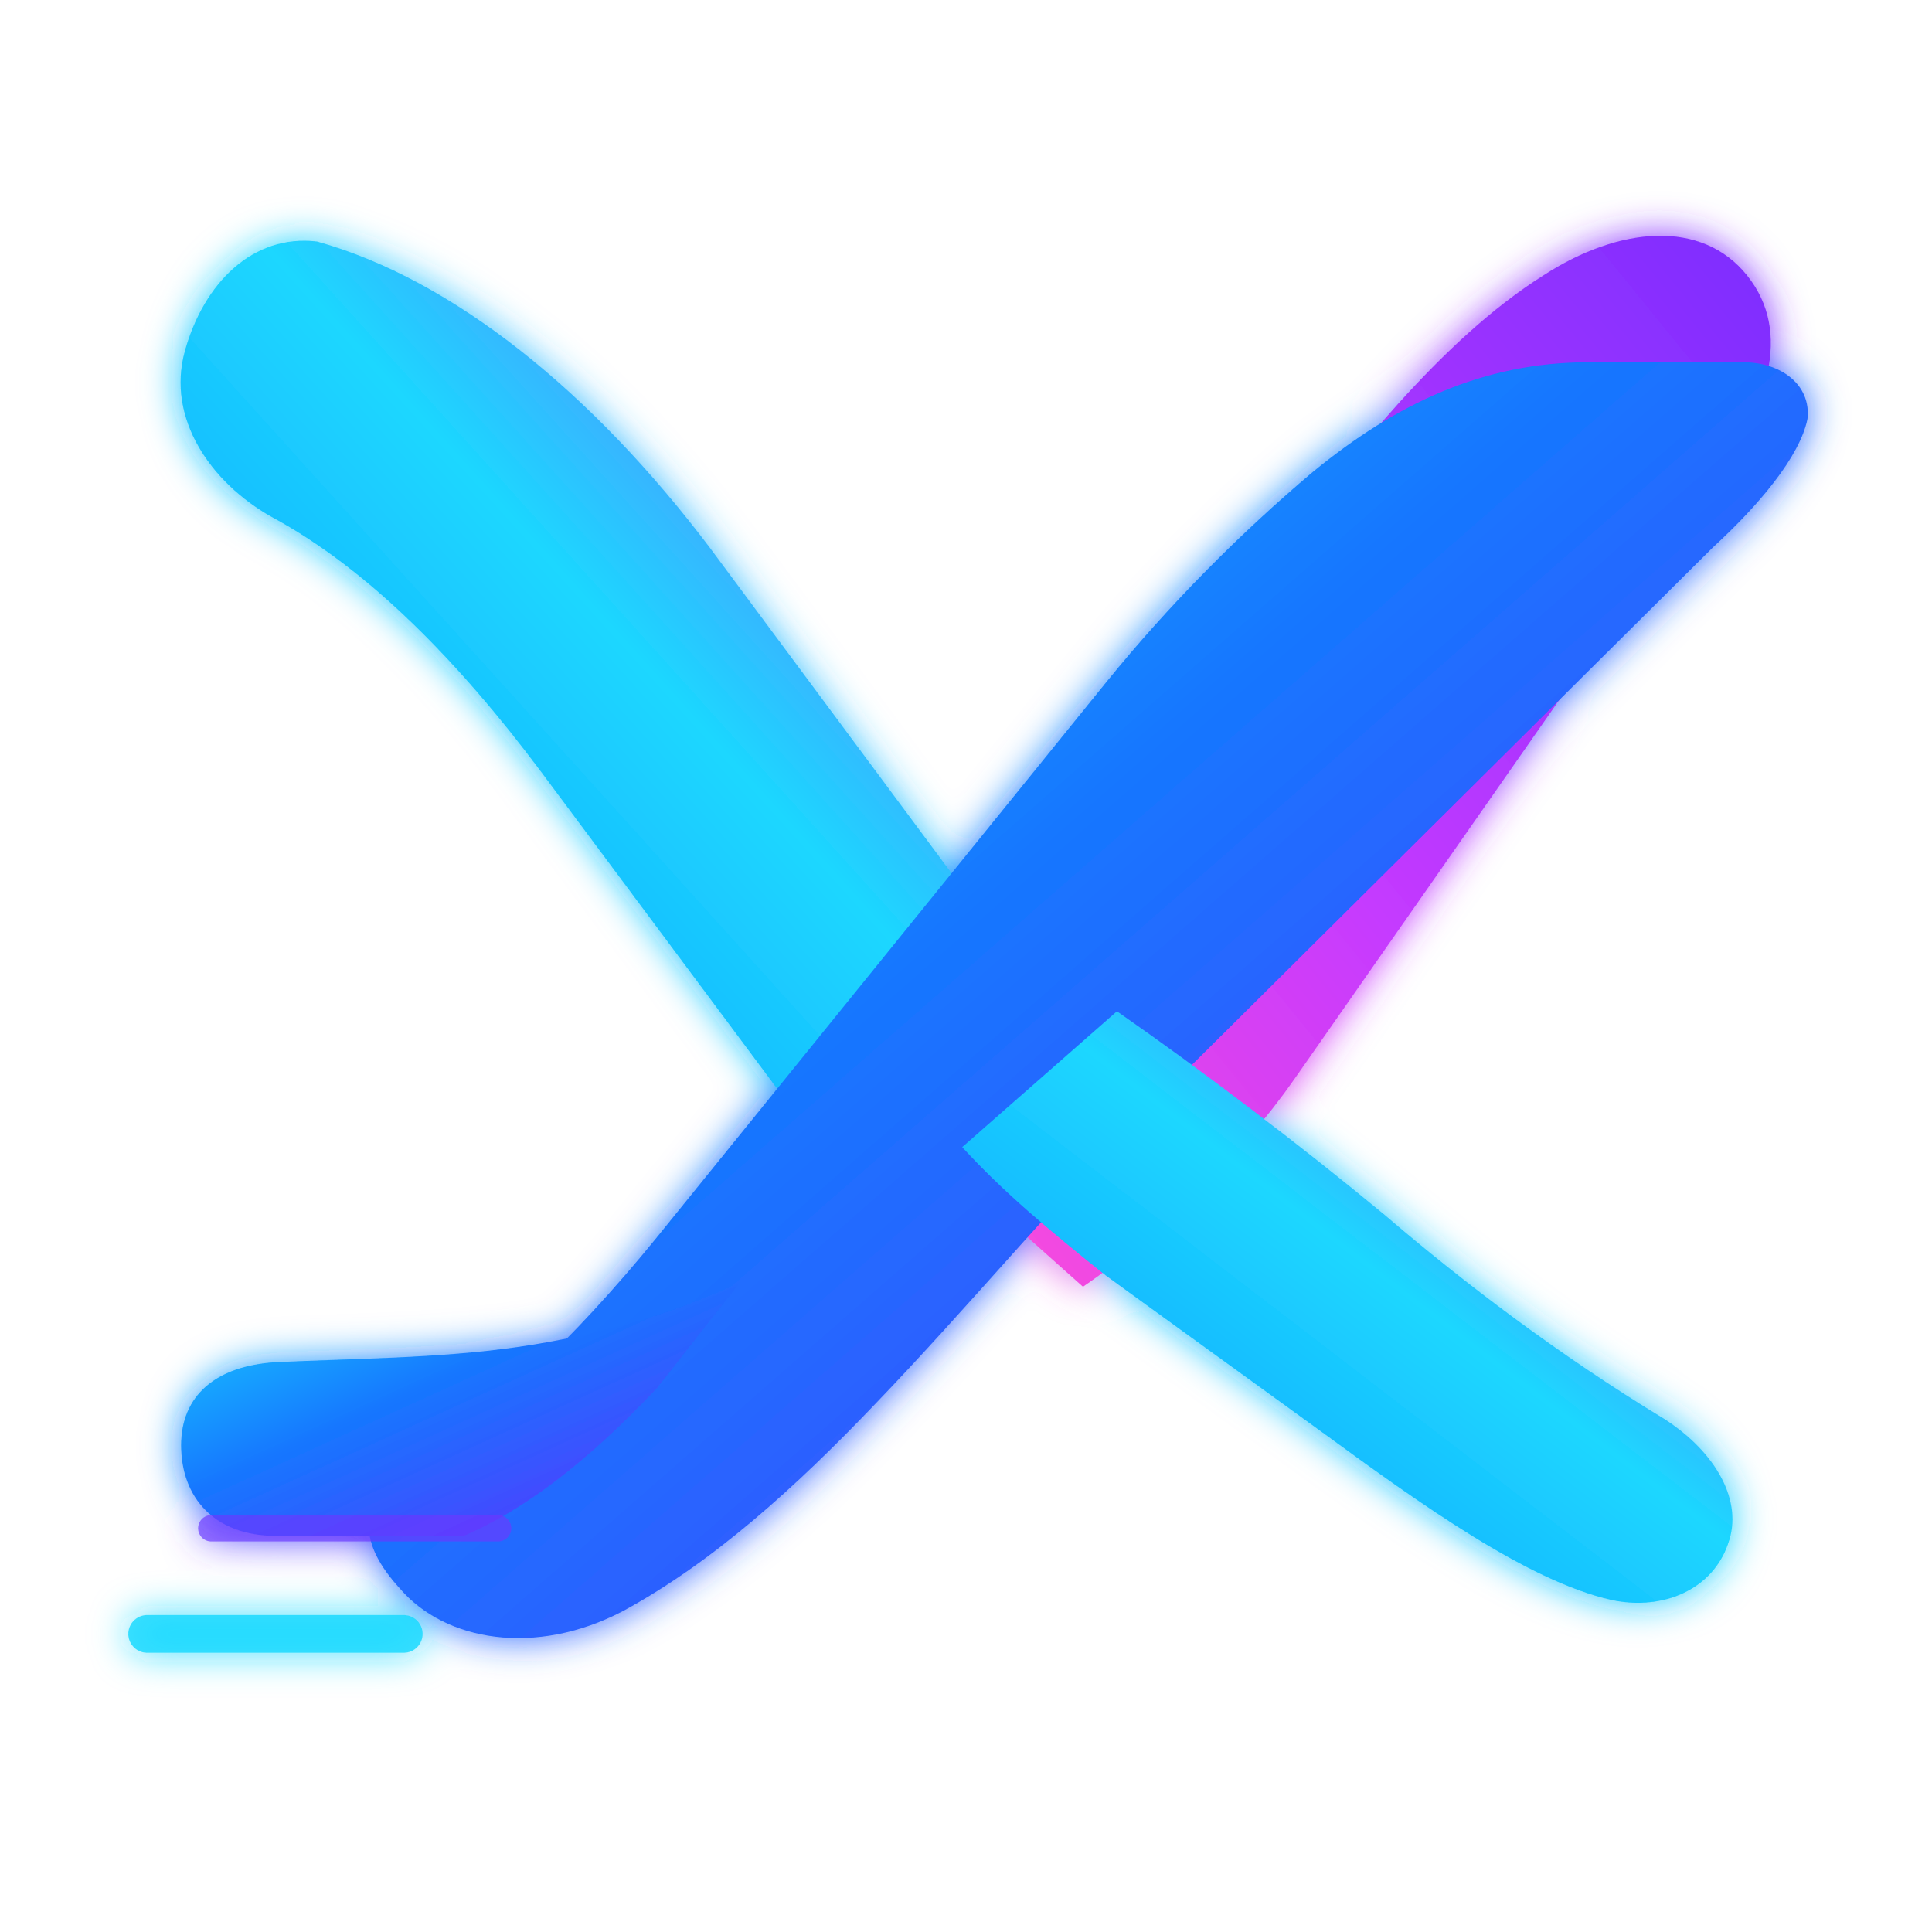
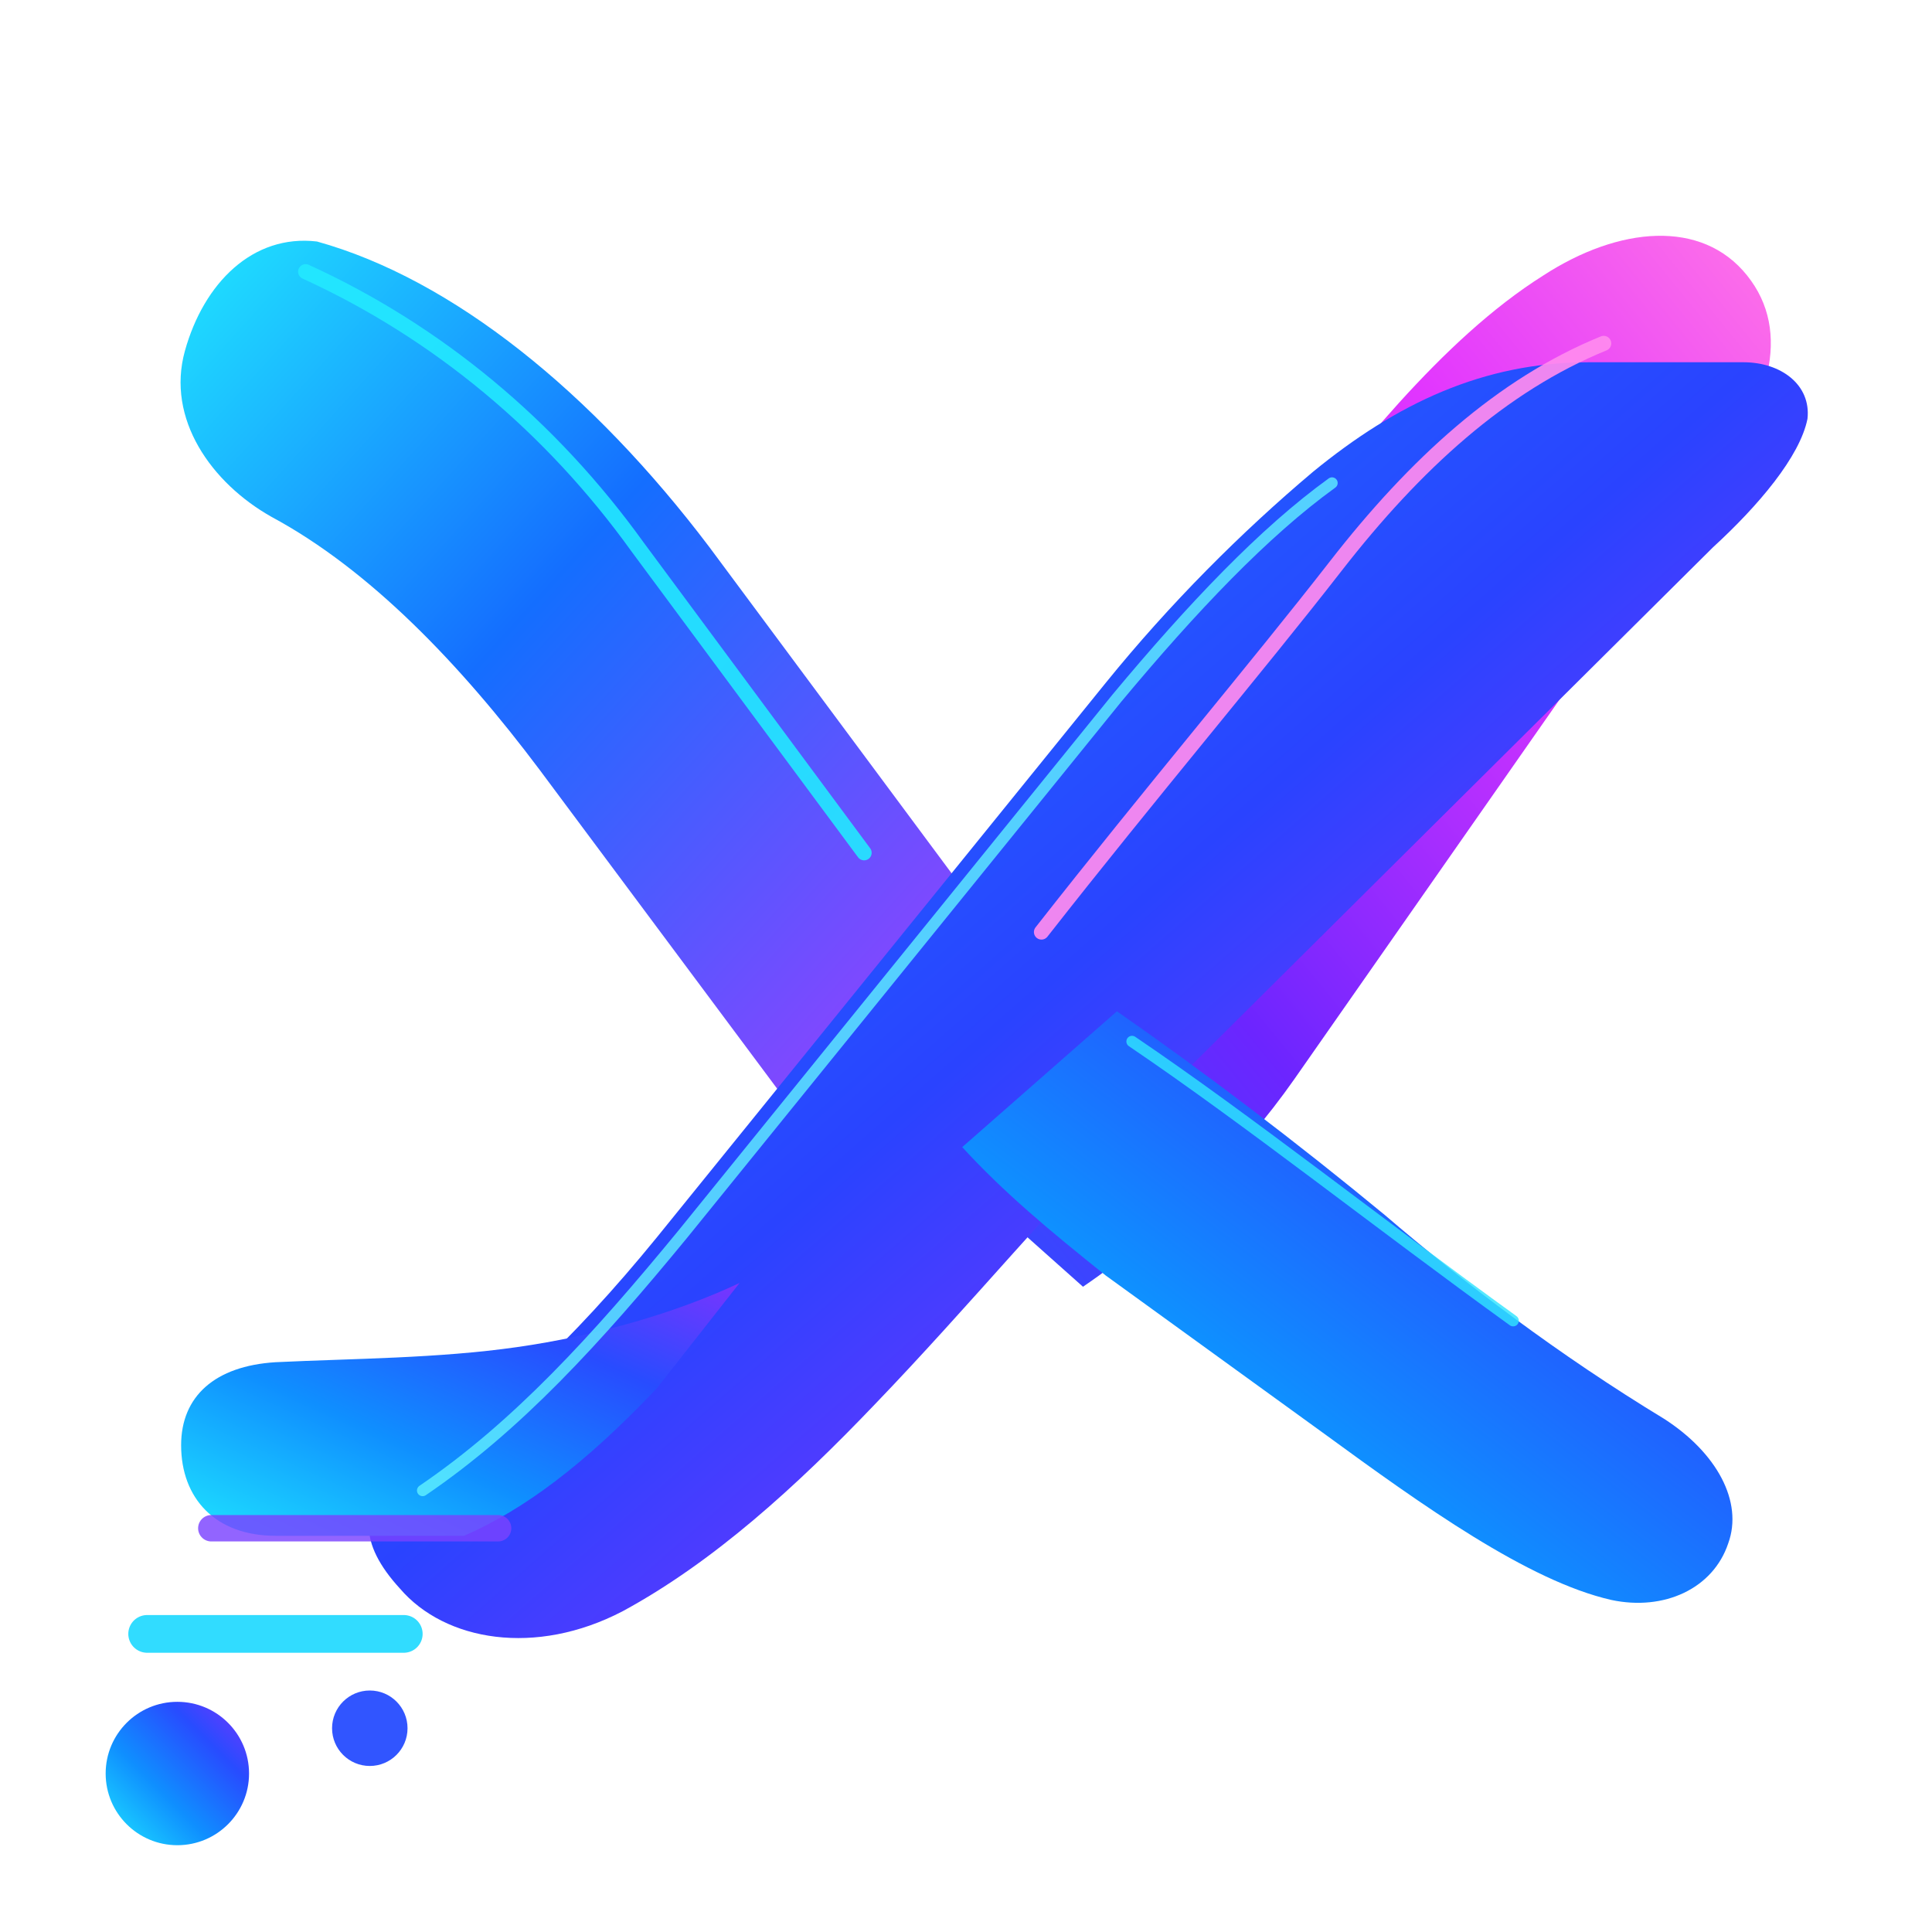
<svg xmlns="http://www.w3.org/2000/svg" width="512" height="512" viewBox="0 0 512 512" role="img" aria-labelledby="title desc">
  <defs>
-     <linearGradient id="g1" x1="0" y1="0" x2="1" y2="1">
-       <stop offset="0" stop-color="#12D8FF" />
-       <stop offset="0.42" stop-color="#1677FF" />
-       <stop offset="1" stop-color="#6528FF" />
+     <linearGradient id="cyanBlueViolet" x1="0" y1="1" x2="1" y2="0">
+       <stop offset="0" stop-color="#1EE5FF" />
+       <stop offset="0.38" stop-color="#0F8FFF" />
+       <stop offset="0.72" stop-color="#284CFF" />
+       <stop offset="1" stop-color="#7A34FF" />
    </linearGradient>
-     <linearGradient id="g2" x1="1" y1="0" x2="0" y2="1">
-       <stop offset="0" stop-color="#7C2DFF" />
-       <stop offset="0.55" stop-color="#C53AFF" />
-       <stop offset="1" stop-color="#FF4FD8" />
+     <linearGradient id="blueMagenta" x1="0" y1="0" x2="1" y2="1">
+       <stop offset="0" stop-color="#0F8CFF" />
+       <stop offset="0.48" stop-color="#2A43FF" />
+       <stop offset="0.78" stop-color="#8B2EFF" />
+       <stop offset="1" stop-color="#FF3BD4" />
    </linearGradient>
-     <linearGradient id="g3" x1="0" y1="1" x2="1" y2="0">
-       <stop offset="0" stop-color="#0E8BFF" />
-       <stop offset="0.55" stop-color="#1CD7FF" />
-       <stop offset="1" stop-color="#8B4DFF" />
+     <linearGradient id="violetPink" x1="1" y1="0" x2="0" y2="1">
+       <stop offset="0" stop-color="#FF73E7" />
+       <stop offset="0.28" stop-color="#E135FF" />
+       <stop offset="0.68" stop-color="#6C25FF" />
+       <stop offset="1" stop-color="#2354FF" />
    </linearGradient>
-     <filter id="glow" x="-30%" y="-30%" width="160%" height="160%">
-       <feGaussianBlur stdDeviation="5" result="b" />
-       <feMerge>
-         <feMergeNode in="b" />
-         <feMergeNode in="SourceGraphic" />
-       </feMerge>
-     </filter>
+     <linearGradient id="cyanViolet" x1="0" y1="0" x2="1" y2="1">
+       <stop offset="0" stop-color="#20E7FF" />
+       <stop offset="0.42" stop-color="#146EFF" />
+       <stop offset="1" stop-color="#A83AFF" />
+     </linearGradient>
  </defs>
-   <g filter="url(#glow)">
-     <path d="M84 64 C120 74 157 104 188 145 L263 246 L216 302 L143 204 C122 176 98 151 72 137 C56 128 44 111 49 93 C54 75 67 62 84 64Z" fill="url(#g3)" />
-     <path d="M254 246 C284 214 312 181 337 148 C358 121 382 90 409 73 C429 60 451 58 463 73 C475 88 469 108 452 130 L343 286 C329 306 309 326 287 341 L241 300 C245 281 248 263 254 246Z" fill="url(#g2)" />
-     <path d="M106 391 C129 377 152 355 174 328 L293 181 C310 160 329 141 348 125 C370 107 393 96 421 96 L462 96 C472 96 480 102 479 111 C477 121 466 134 454 145 L305 293 C280 318 257 346 232 372 C211 394 189 414 165 427 C142 439 118 435 106 421 C95 409 95 399 106 391Z" fill="url(#g1)" />
-     <path d="M296 268 C319 284 344 303 367 322 C388 340 413 359 441 376 C455 385 462 398 458 409 C454 421 441 427 427 424 C405 419 377 399 351 380 L293 338 C278 326 266 316 255 304 L296 268Z" fill="url(#g3)" />
-     <path d="M73 361 C94 360 116 360 137 357 C158 354 179 348 196 340 L174 368 C155 388 139 400 123 407 L73 407 C57 407 48 397 48 383 C48 370 57 362 73 361Z" fill="url(#g1)" />
-     <path d="M39 433 H107" stroke="#1FD9FF" stroke-width="10" stroke-linecap="round" opacity=".82" />
-     <path d="M56 405 H132" stroke="#6A38FF" stroke-width="7" stroke-linecap="round" opacity=".68" />
-   </g>
+   <path d="M84 64 C120 74 157 104 188 145 L263 246 L216 302 L143 204 C122 176 98 151 72 137 C56 128 44 111 49 93 C54 75 67 62 84 64Z" fill="url(#cyanViolet)" />
+   <path d="M254 246 C284 214 312 181 337 148 C358 121 382 90 409 73 C429 60 451 58 463 73 C475 88 469 108 452 130 L343 286 C329 306 309 326 287 341 L241 300 C245 281 248 263 254 246Z" fill="url(#violetPink)" />
+   <path d="M106 391 C129 377 152 355 174 328 L293 181 C310 160 329 141 348 125 C370 107 393 96 421 96 L462 96 C472 96 480 102 479 111 C477 121 466 134 454 145 L305 293 C280 318 257 346 232 372 C211 394 189 414 165 427 C142 439 118 435 106 421 C95 409 95 399 106 391Z" fill="url(#blueMagenta)" />
+   <path d="M296 268 C319 284 344 303 367 322 C388 340 413 359 441 376 C455 385 462 398 458 409 C454 421 441 427 427 424 C405 419 377 399 351 380 L293 338 C278 326 266 316 255 304 L296 268Z" fill="url(#cyanBlueViolet)" />
+   <path d="M73 361 C94 360 116 360 137 357 C158 354 179 348 196 340 L174 368 C155 388 139 400 123 407 L73 407 C57 407 48 397 48 383 C48 370 57 362 73 361Z" fill="url(#cyanBlueViolet)" />
+   <path d="M81 72 C116 88 146 113 169 145 L229 226" fill="none" stroke="#22E9FF" stroke-width="4" stroke-linecap="round" opacity="0.9" />
+   <path d="M276 247 C305 210 333 177 354 150 C375 123 398 102 425 91" fill="none" stroke="#FF8BEF" stroke-width="4" stroke-linecap="round" opacity="0.92" />
+   <path d="M112 395 C137 378 158 355 181 327 L296 185 C316 161 335 141 353 128" fill="none" stroke="#62F5FF" stroke-width="3" stroke-linecap="round" opacity="0.78" />
+   <path d="M300 276 C331 297 365 324 401 350" fill="none" stroke="#2FE4FF" stroke-width="3" stroke-linecap="round" opacity="0.82" />
+   <path d="M39 433 H107" stroke="#1FD9FF" stroke-width="10" stroke-linecap="round" opacity="0.92" />
+   <path d="M56 405 H132" stroke="#7A42FF" stroke-width="7" stroke-linecap="round" opacity="0.82" />
+   <rect x="28" y="451" width="38" height="38" rx="19" fill="url(#cyanBlueViolet)" />
+   <circle cx="98" cy="458" r="10" fill="#3155FF" />
</svg>
